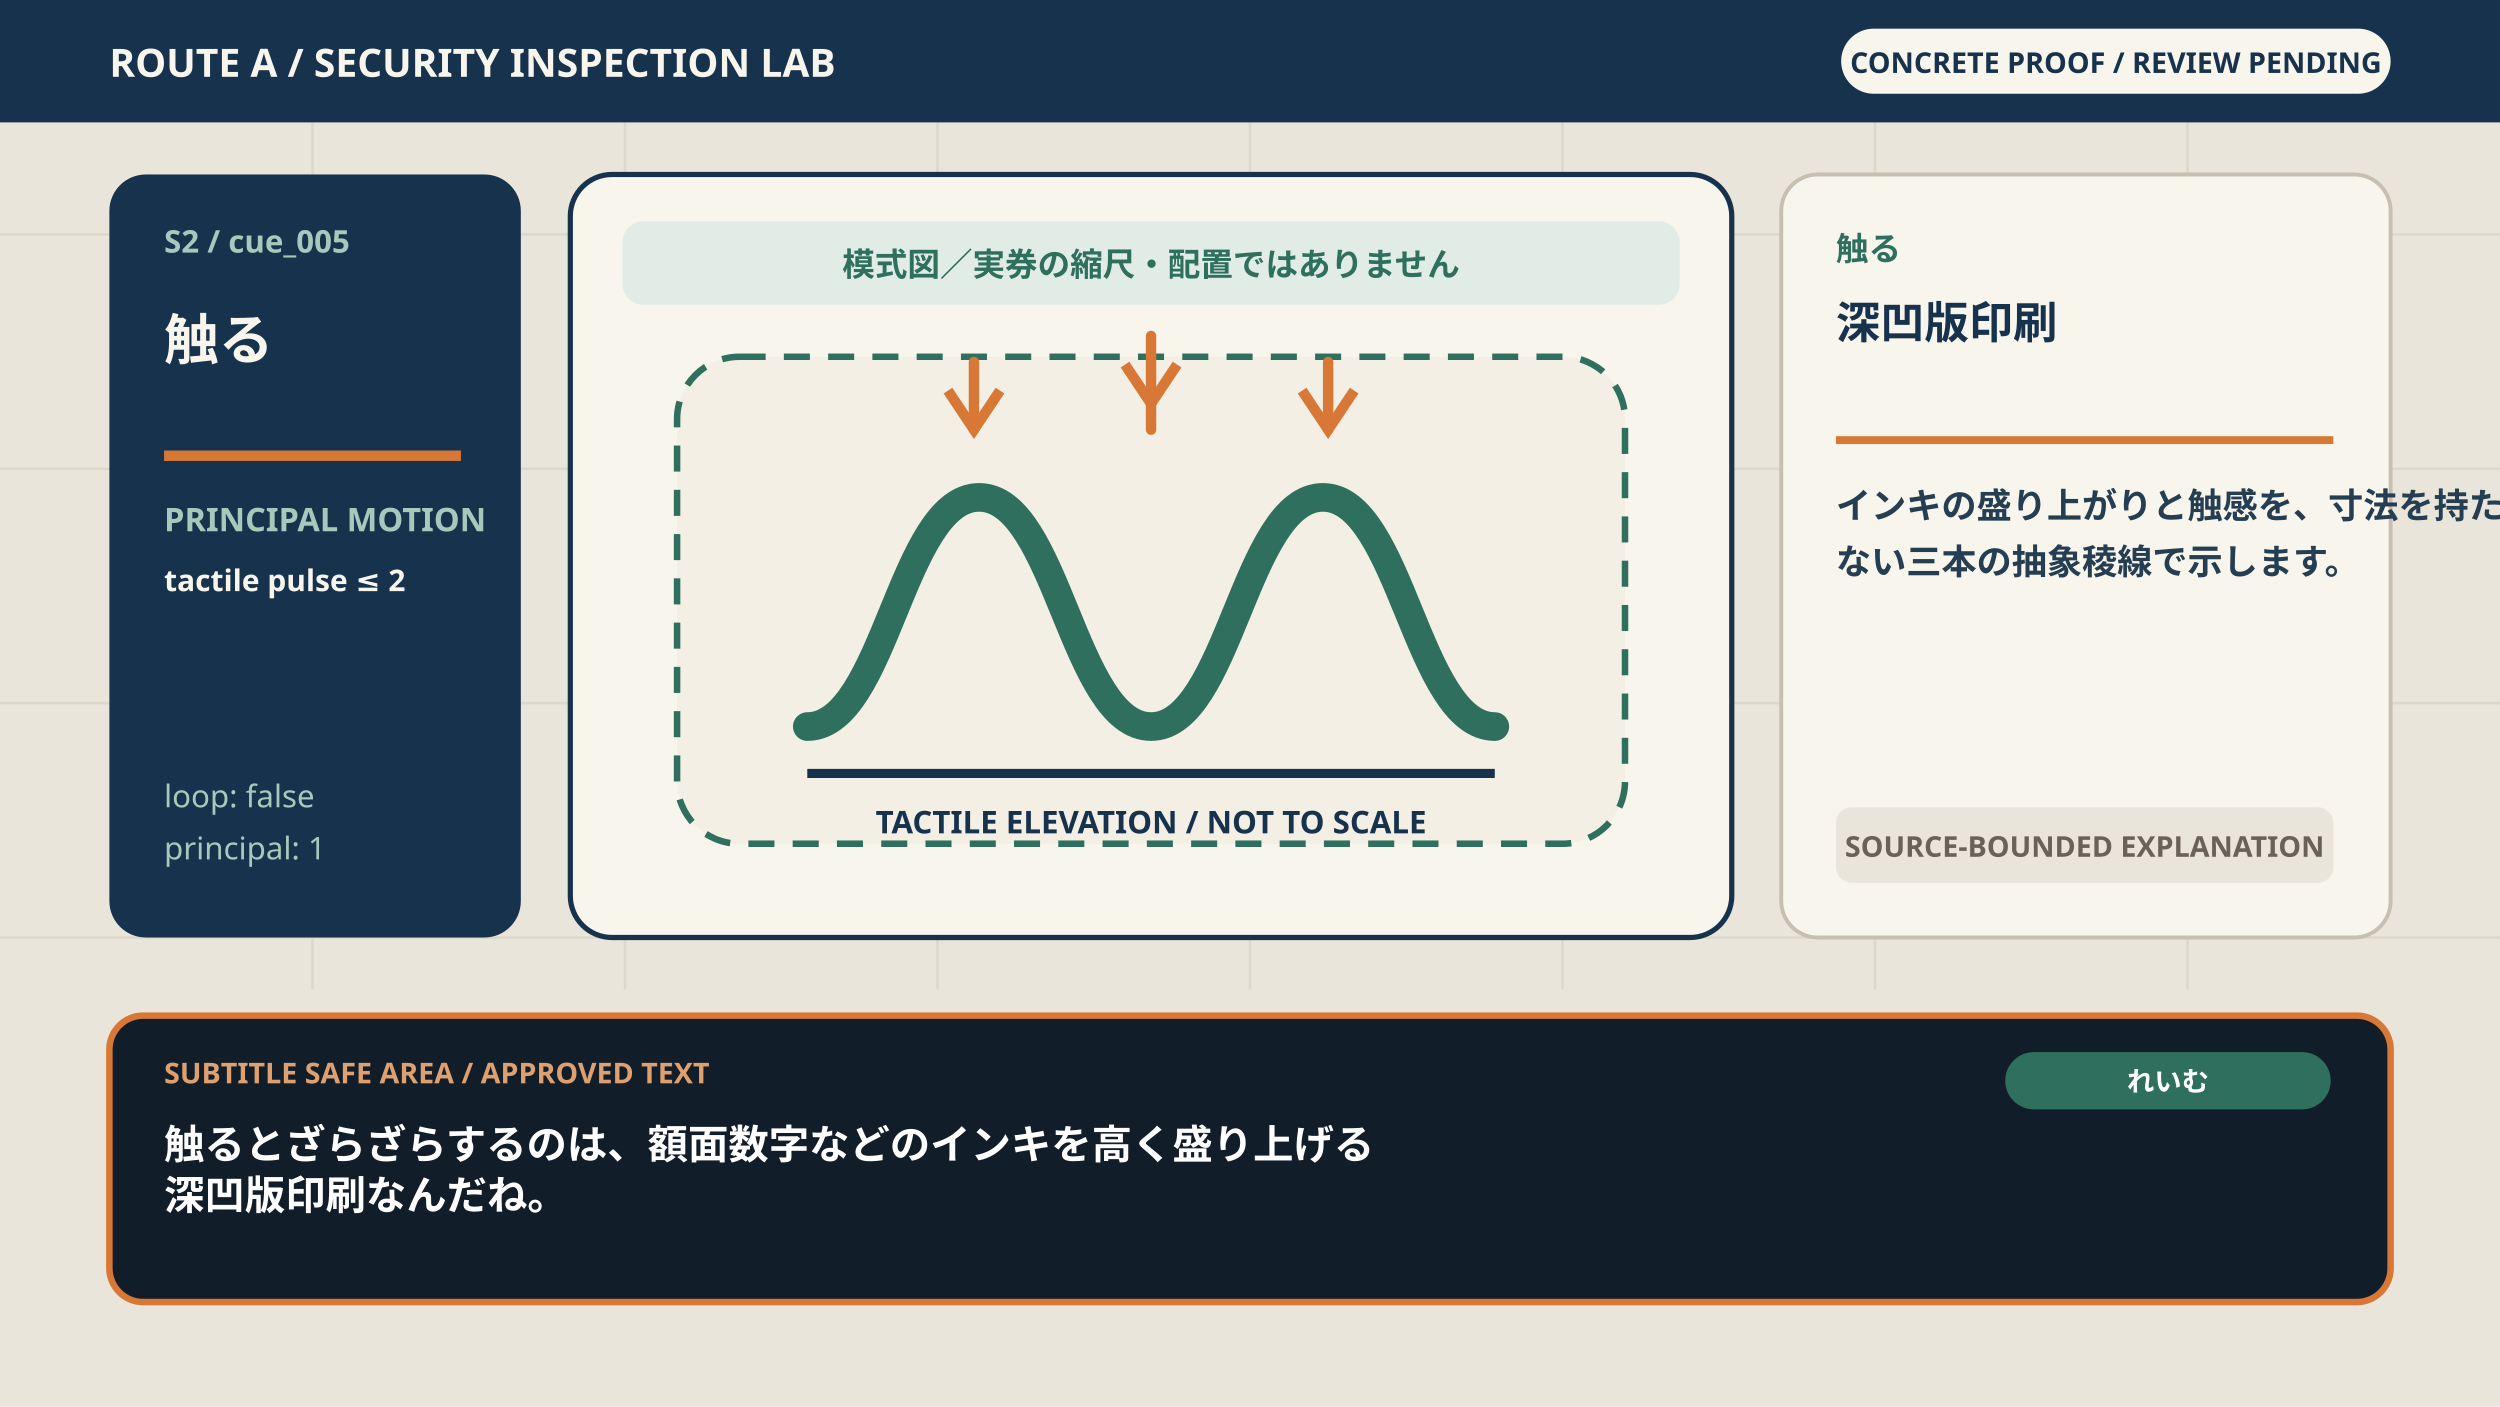
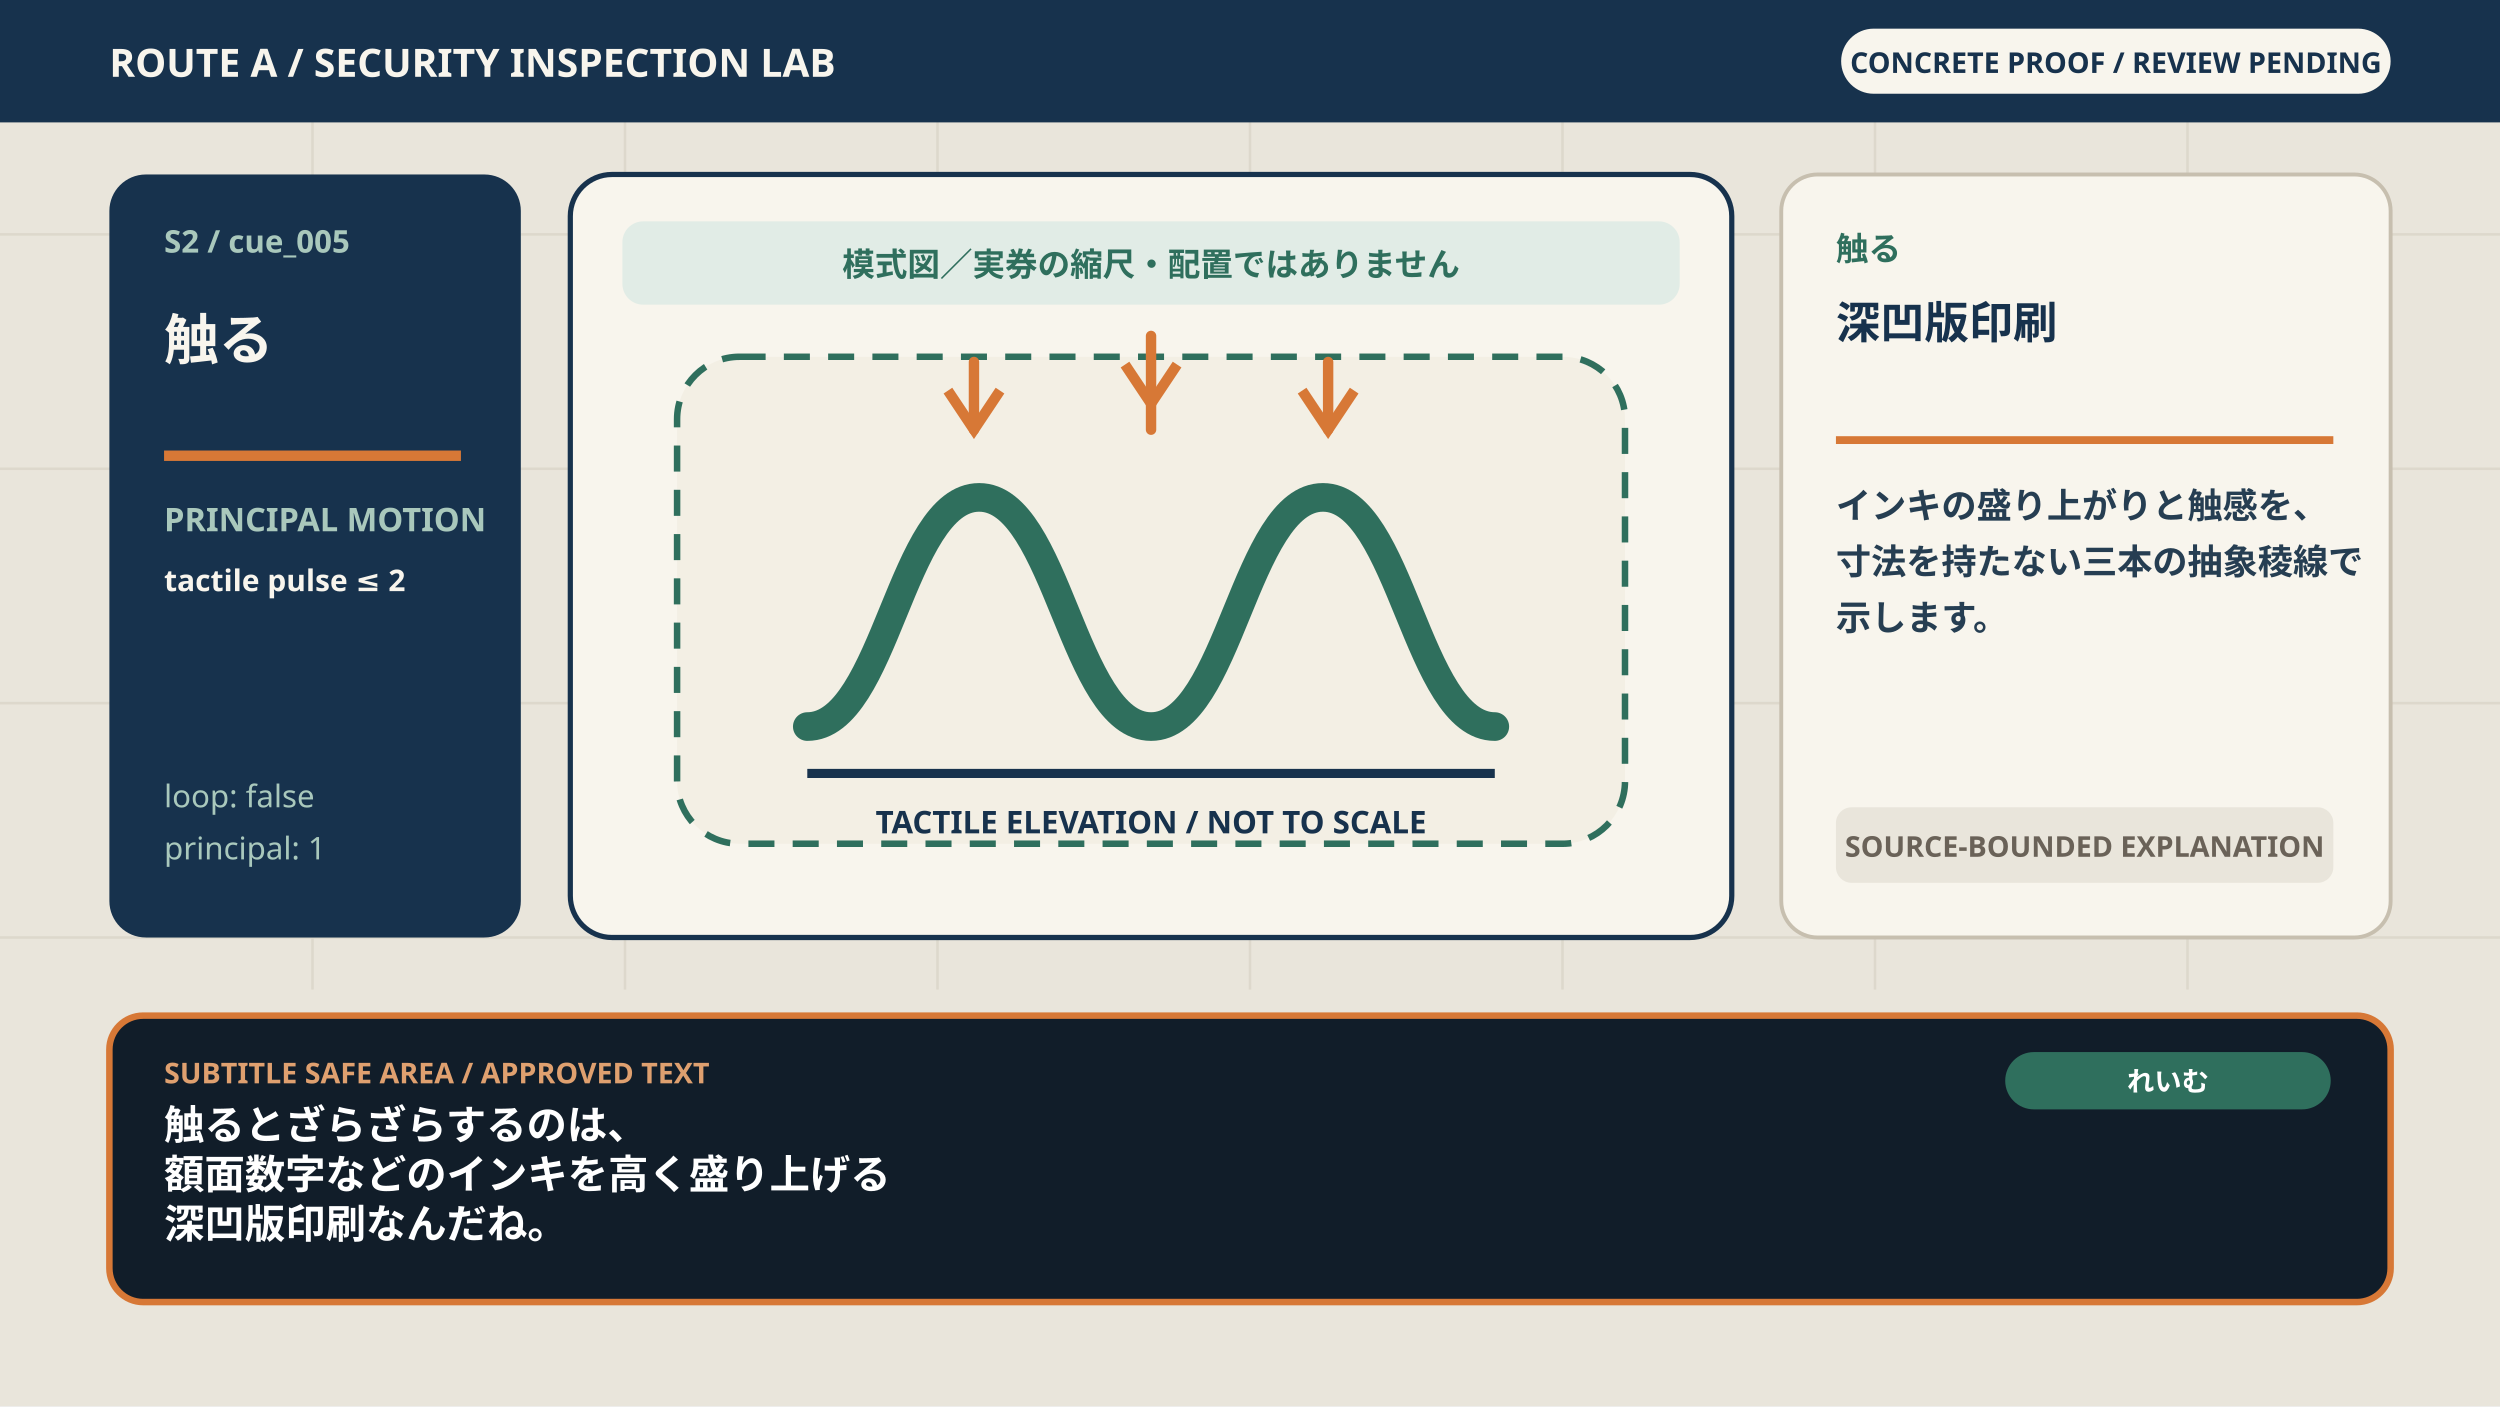
- <svg xmlns="http://www.w3.org/2000/svg" width="1920" height="1080" viewBox="0 0 1920 1080" role="img" aria-label="Route A S2 cue_005 concrete visual proof" data-route-id="route_A_security_inspection_lab" data-scene-id="S2" data-cue-id="cue_005" data-subtitle-safe-area="84,780,1752,220" data-implementation-authorized="false">
+ <svg xmlns="http://www.w3.org/2000/svg" width="1920" height="1080" viewBox="0 0 1920 1080" role="img" aria-label="Route A S2 cue_005 concrete visual proof" data-route-id="route_A_security_inspection_lab" data-surface="annotation" data-scene-id="S2" data-cue-id="cue_005" data-approved-text="触るとざらざらするのは、額面数字などのインキを高く盛り上げる深凹版印刷なんだね。" data-subtitle-safe-area="84,780,1752,220" data-implementation-authorized="false">
  <style>.ui{font-family:"Yu Gothic UI","Meiryo",sans-serif}</style>
  <rect width="1920" height="1080" fill="#E9E5DB" />
  <path d="M0 180H1920M0 360H1920M0 540H1920M0 720H1920 M240 90V760M480 90V760M720 90V760M960 90V760M1200 90V760M1440 90V760M1680 90V760" stroke="#D4CEC0" stroke-width="2" opacity="0.55" />
  <rect x="0" y="0" width="1920" height="94" fill="#17324D" />
  <text x="84" y="59" class="ui" font-size="30" font-weight="800" fill="#F8F5ED">ROUTE A / SECURITY INSPECTION LAB</text>
  <rect x="1414" y="22" width="422" height="50" rx="25" fill="#F8F5ED" />
  <text x="1625" y="56" text-anchor="middle" class="ui" font-size="22" font-weight="800" fill="#17324D">CONCRETE PROOF / REVIEW PENDING</text>
  <rect x="84" y="134" width="316" height="586" rx="28" fill="#17324D" />
  <text x="126" y="194" class="ui" font-size="24" font-weight="700" fill="#A9C8BC">S2 / cue_005</text>
  <text x="126" y="276" text-anchor="start" class="ui" font-size="42" font-weight="900" fill="#F8F5ED">触る</text>
  <line x1="126" y1="350" x2="354" y2="350" stroke="#D77836" stroke-width="8" />
  <text x="126" y="408" class="ui" font-size="25" font-weight="700" fill="#A9C8BC">PRINCIPAL MOTION</text>
  <text x="126" y="454" text-anchor="start" class="ui" font-size="23" font-weight="700" fill="#F8F5ED">tactile pulse ≤ 2</text>
  <text x="126" y="620" class="ui" font-size="24" fill="#A9C8BC">loop: false</text>
  <text x="126" y="660" class="ui" font-size="24" fill="#A9C8BC">principal: 1</text>
  <rect x="438" y="134" width="892" height="586" rx="32" fill="#F8F5ED" stroke="#17324D" stroke-width="4" />
  <rect x="478" y="170" width="812" height="64" rx="16" fill="#E1ECE6" />
  <text x="884" y="212" text-anchor="middle" class="ui" font-size="25" font-weight="800" fill="#2F6F5D">模式図／実券の縮尺・配置ではありません</text>
  <rect x="520" y="274" width="728" height="374" rx="48" fill="#F3EFE4" stroke="#2F6F5D" stroke-width="5" stroke-dasharray="20 14" />
  <path d="M620 558C680 558 692 382 752 382S824 558 884 558 956 382 1016 382 1088 558 1148 558" fill="none" stroke="#2F6F5D" stroke-width="22" stroke-linecap="round" />
  <path d="M620 594H1148" stroke="#17324D" stroke-width="7" />
  <path d="M748 330V278M884 330V258M1020 330V278" stroke="#D77836" stroke-width="8" stroke-linecap="round" />
  <path d="M728 300L748 330L768 300M864 280L884 310L904 280M1000 300L1020 330L1040 300" fill="none" stroke="#D77836" stroke-width="8" />
  <text x="884" y="640" text-anchor="middle" class="ui" font-size="24" font-weight="800" fill="#17324D">TACTILE ELEVATION / NOT TO SCALE</text>
  <rect x="1368" y="134" width="468" height="586" rx="28" fill="#F8F5ED" stroke="#C7BFAF" stroke-width="3" />
  <text x="1410" y="200" class="ui" font-size="25" font-weight="800" fill="#2F6F5D">触る</text>
  <text x="1410" y="260" text-anchor="start" class="ui" font-size="34" font-weight="900" fill="#17324D">深凹版印刷</text>
  <line x1="1410" y1="338" x2="1792" y2="338" stroke="#D77836" stroke-width="6" />
-   <text x="1410" y="398" text-anchor="start" class="ui" font-size="27" font-weight="600" fill="#263E52">インキの盛り上がりと触感を、寸法を持た</text>
-   <text x="1410" y="441" text-anchor="start" class="ui" font-size="27" font-weight="600" fill="#263E52">ない三本の抽象稜線で示します。</text>
+   <text x="1410" y="398" text-anchor="start" class="ui" font-size="27" font-weight="600" fill="#263E52">インキの盛り上がりと触感を、</text>
+   <text x="1410" y="441" text-anchor="start" class="ui" font-size="27" font-weight="600" fill="#263E52">寸法を持たない三本の抽象稜線で</text>
+   <text x="1410" y="484" text-anchor="start" class="ui" font-size="27" font-weight="600" fill="#263E52">示します。</text>
  <rect x="1410" y="620" width="382" height="58" rx="12" fill="#E9E5DB" />
  <text x="1601" y="658" text-anchor="middle" class="ui" font-size="22" font-weight="800" fill="#6A6258">SOURCE-BOUNDED EXPLANATION</text>
  <rect x="84" y="780" width="1752" height="220" rx="26" fill="#111D29" stroke="#D77836" stroke-width="5" />
  <text x="126" y="832" class="ui" font-size="22" font-weight="800" fill="#DFA06F">SUBTITLE SAFE AREA / APPROVED TEXT</text>
  <rect x="1540" y="808" width="250" height="44" rx="22" fill="#2F6F5D" />
  <text x="1665" y="838" text-anchor="middle" class="ui" font-size="21" font-weight="800" fill="#FFFFFF">れいむ</text>
-   <text x="126" y="890" text-anchor="start" class="ui" font-size="31" font-weight="800" fill="#FFFFFF">触るとざらざらするのは、額面数字などのインキを高く盛り上げる</text>
-   <text x="126" y="929" text-anchor="start" class="ui" font-size="31" font-weight="800" fill="#FFFFFF">深凹版印刷なんだね。</text>
+   <text x="126" y="875" text-anchor="start" class="ui" font-size="31" font-weight="800" fill="#FFFFFF">触るとざらざらするのは、</text>
+   <text x="126" y="913" text-anchor="start" class="ui" font-size="31" font-weight="800" fill="#FFFFFF">額面数字などのインキを高く盛り上げる</text>
+   <text x="126" y="951" text-anchor="start" class="ui" font-size="31" font-weight="800" fill="#FFFFFF">深凹版印刷なんだね。</text>
</svg>
